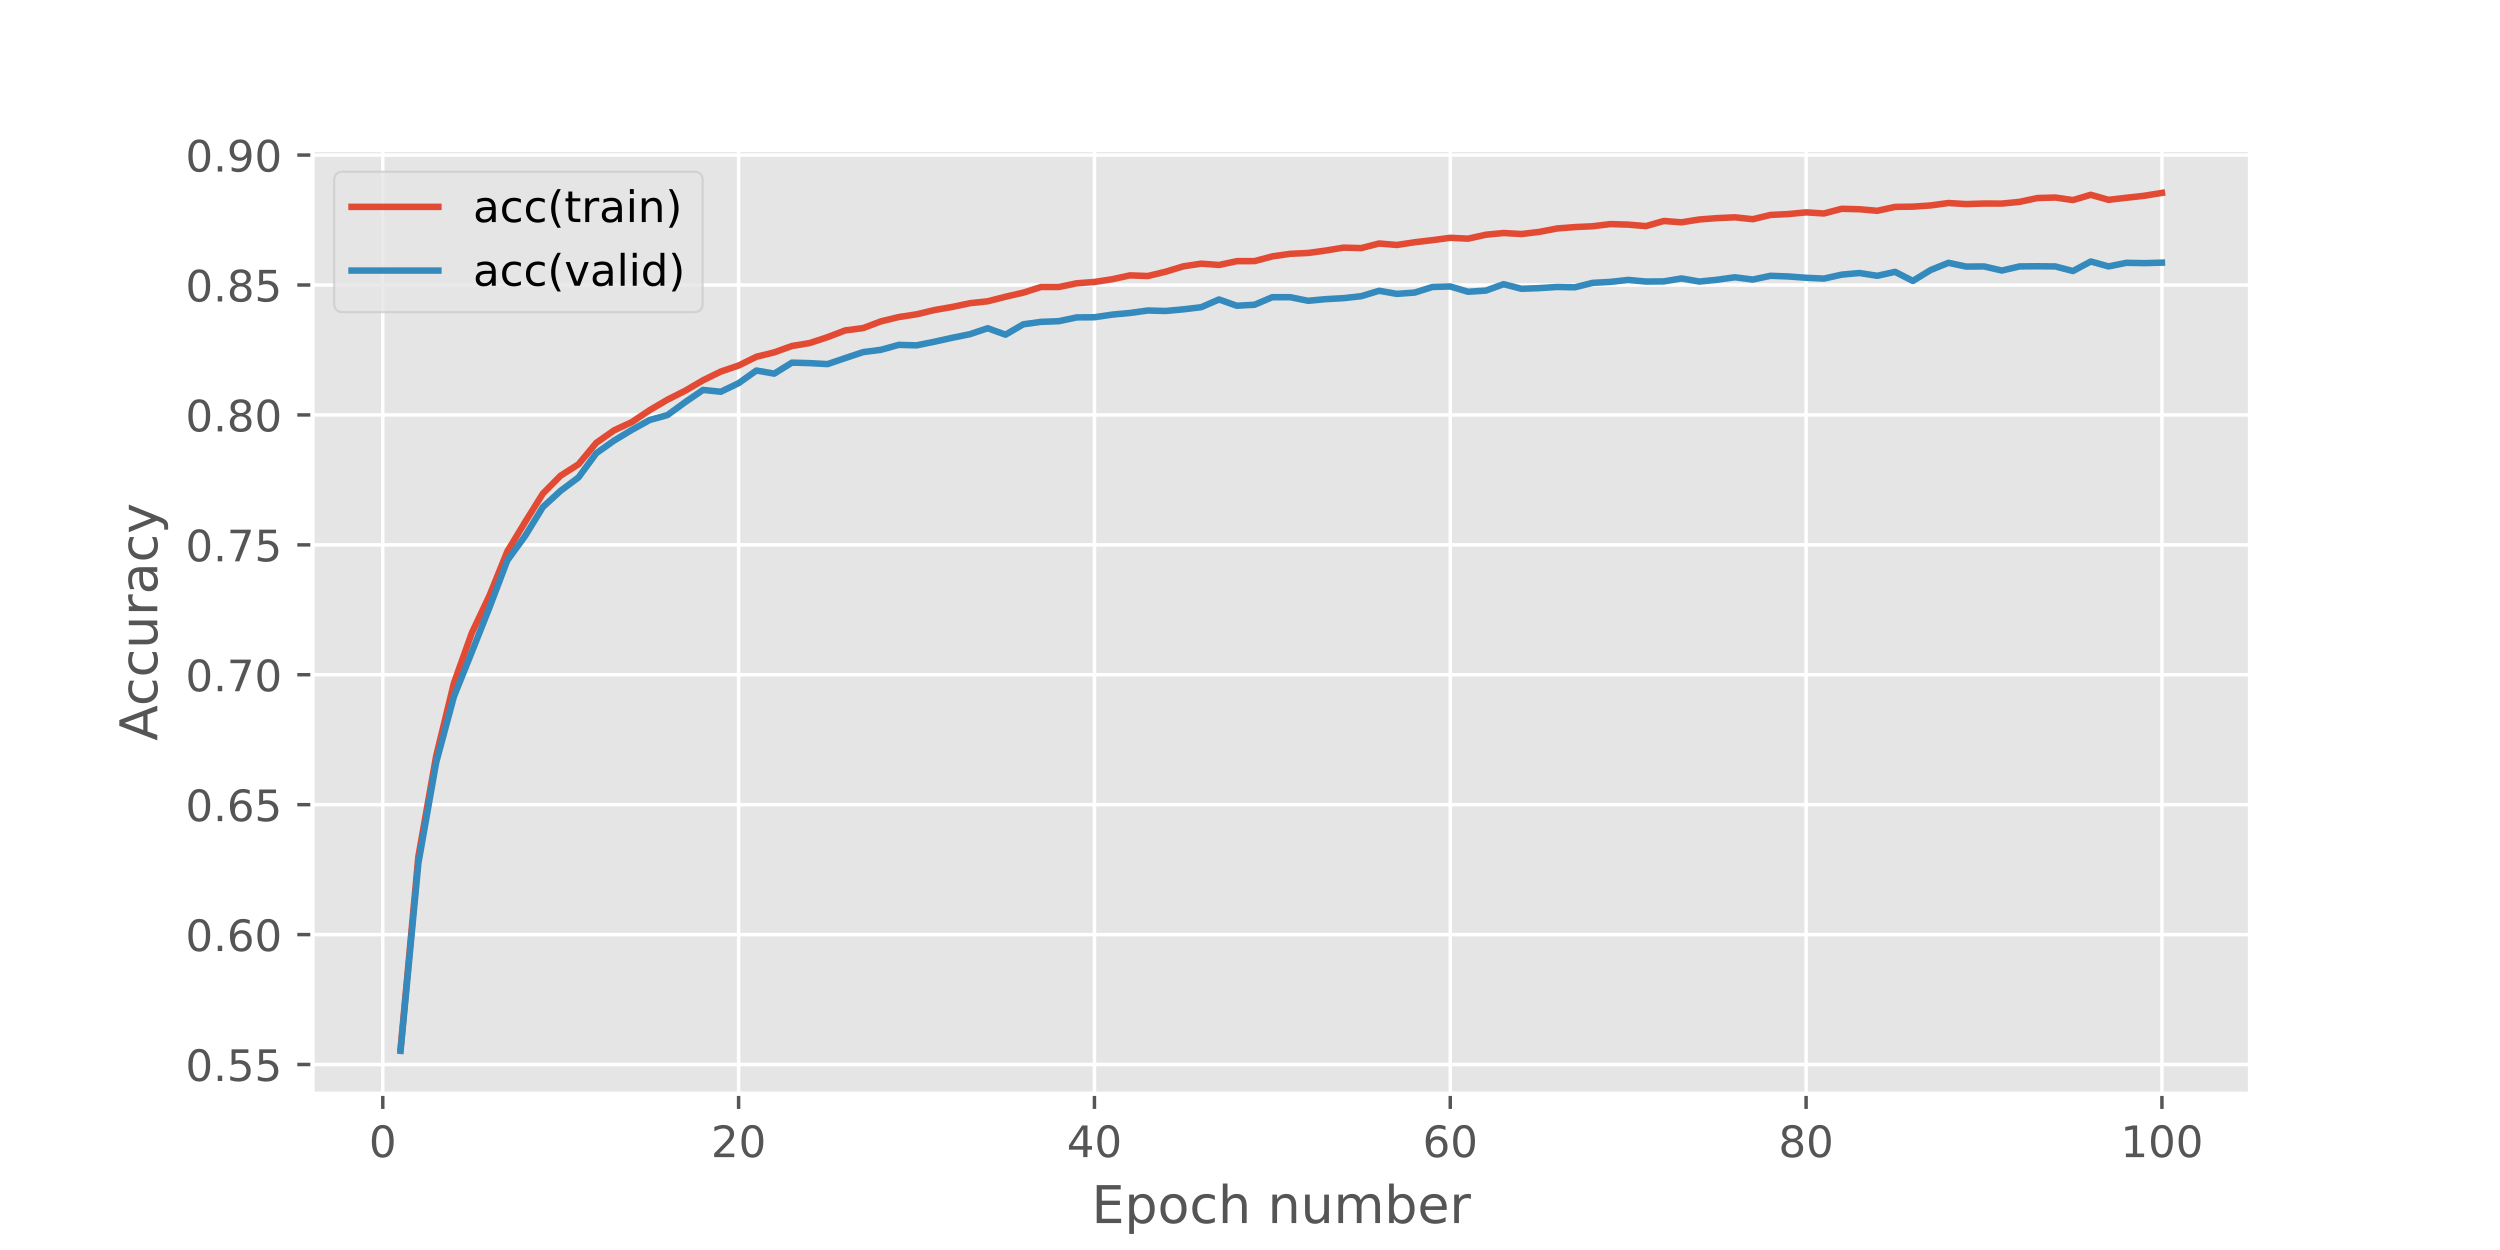
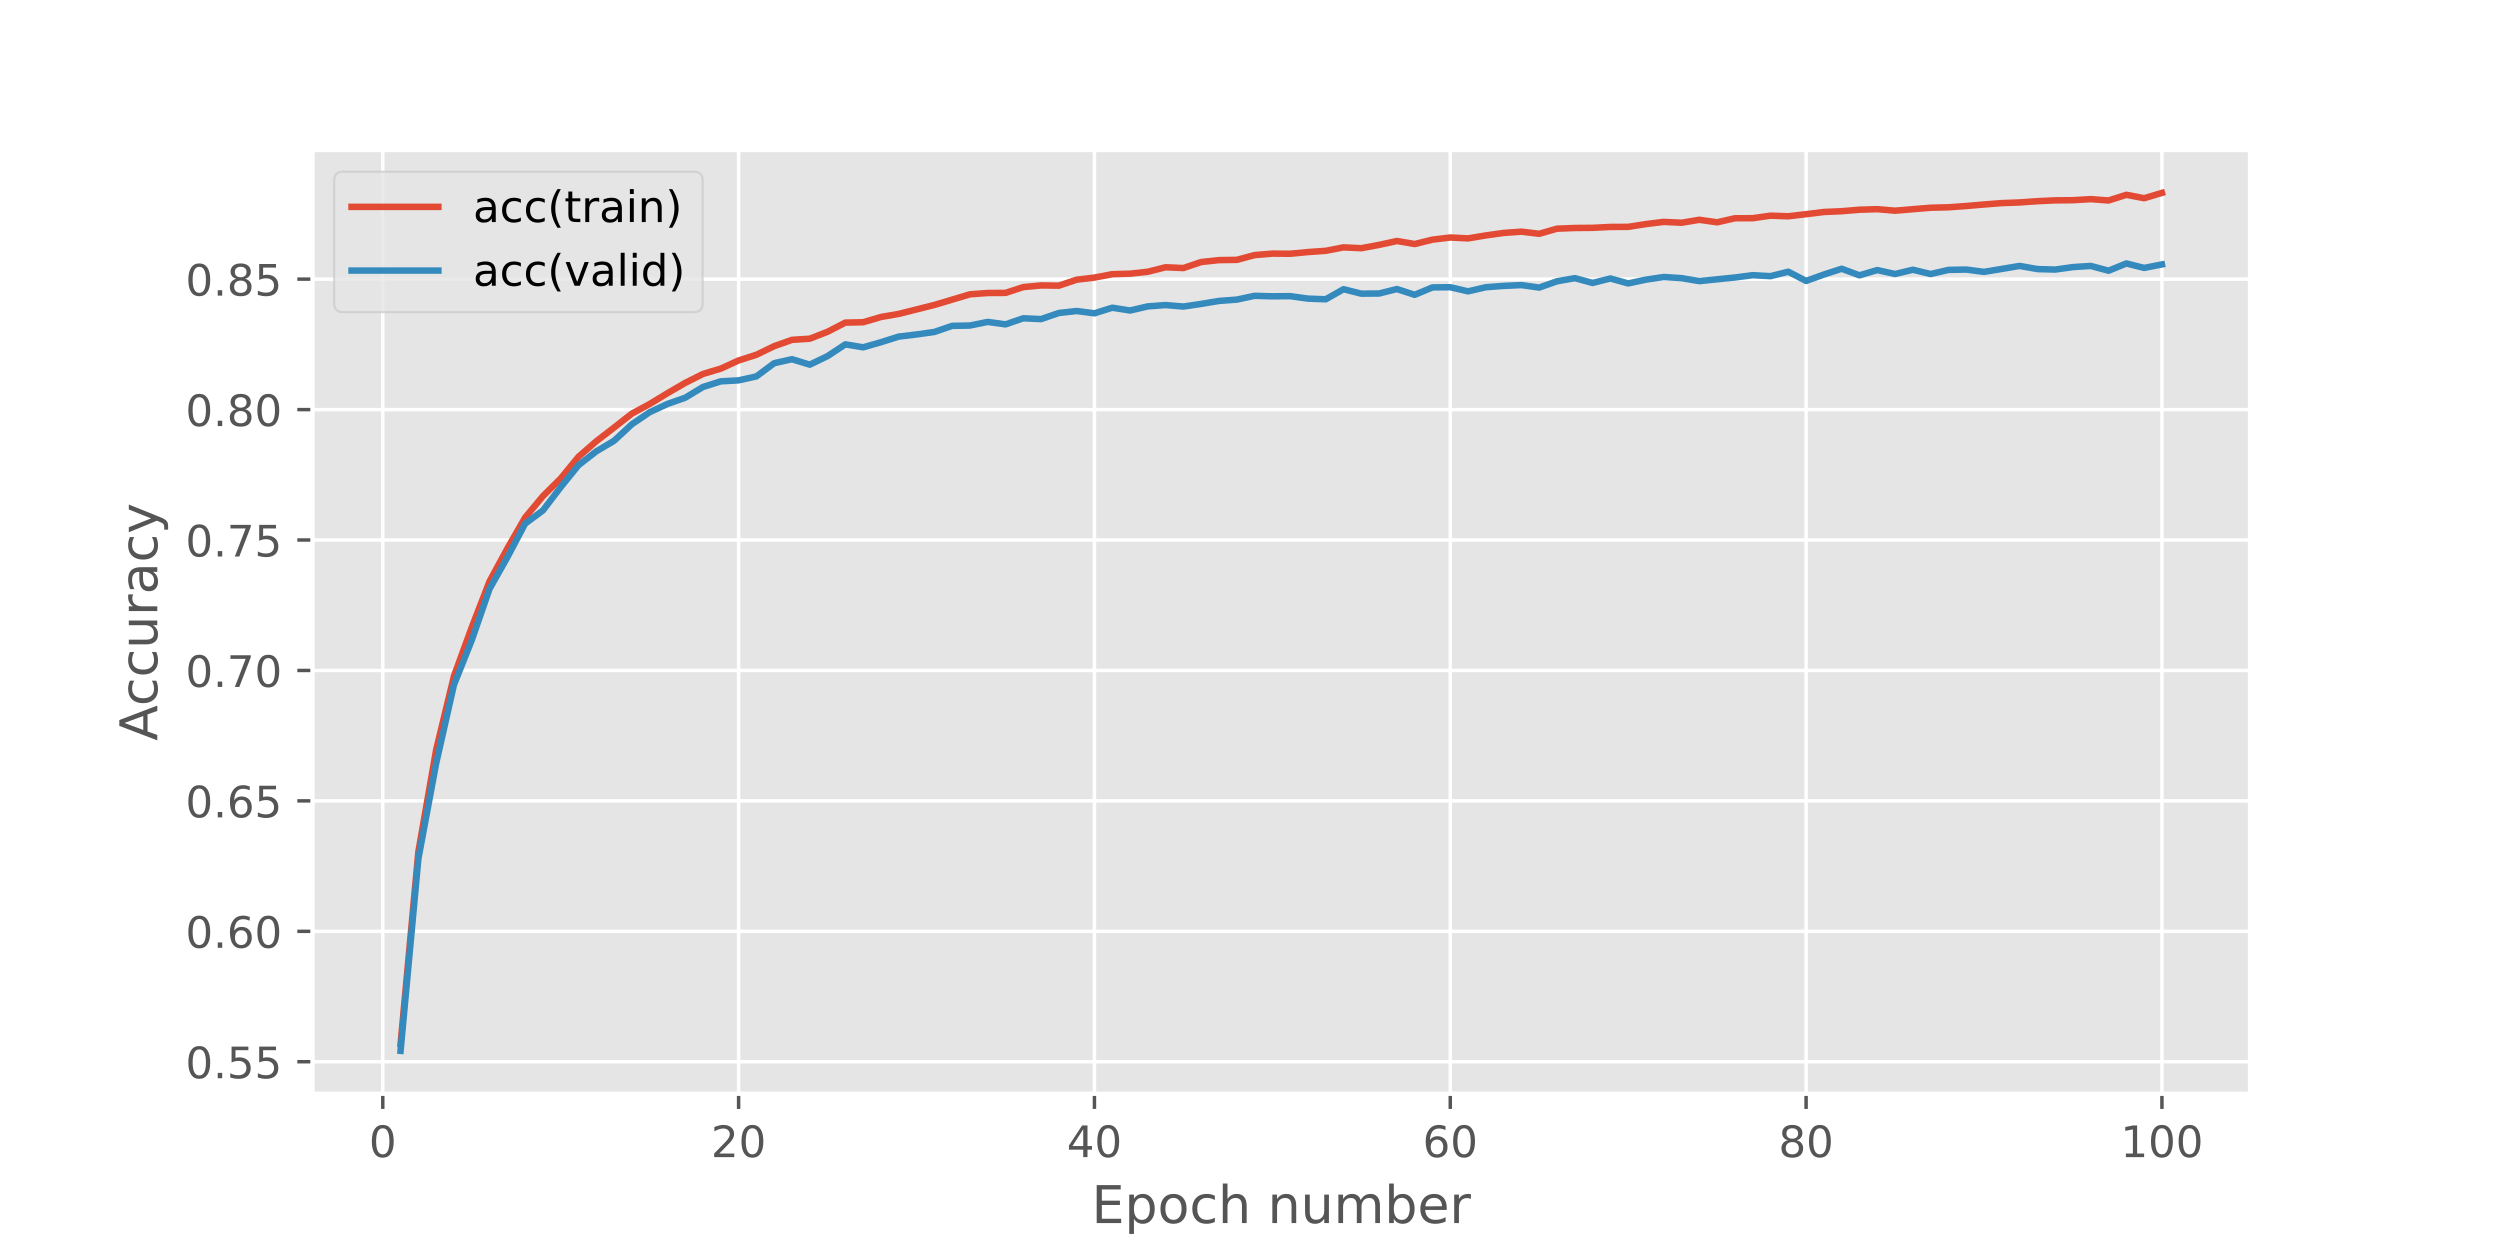
<svg xmlns="http://www.w3.org/2000/svg" xmlns:xlink="http://www.w3.org/1999/xlink" height="288pt" version="1.1" viewBox="0 0 576 288" width="576pt">
  <defs>
    <style type="text/css">*{stroke-linecap:butt;stroke-linejoin:round;}</style>
  </defs>
  <g id="figure_1">
    <g id="patch_1">
      <path d="M 0 288  L 576 288  L 576 0  L 0 0  z " style="fill:#ffffff;" />
    </g>
    <g id="axes_1">
      <g id="patch_2">
        <path d="M 72 252  L 518.4 252  L 518.4 34.56  L 72 34.56  z " style="fill:#e5e5e5;" />
      </g>
      <g id="matplotlib.axis_1">
        <g id="xtick_1">
          <g id="line2d_1">
-             <path clip-path="url(#p95de4fd3c6)" d="M 88.192 252  L 88.192 34.56  " style="fill:none;stroke:#ffffff;stroke-linecap:square;stroke-width:0.8;" />
+             <path clip-path="url(#pee02e3d6d0)" d="M 88.192 252  L 88.192 34.56  " style="fill:none;stroke:#ffffff;stroke-linecap:square;stroke-width:0.8;" />
          </g>
          <g id="line2d_2">
            <defs>
-               <path d="M 0 0  L 0 3.5  " id="m4abbd83032" style="stroke:#555555;stroke-width:0.8;" />
-             </defs>
-             <g>
-               <use style="fill:#555555;stroke:#555555;stroke-width:0.8;" x="88.192" xlink:href="#m4abbd83032" y="252" />
+               <path d="M 0 0  L 0 3.5  " id="ma2107f0968" style="stroke:#555555;stroke-width:0.8;" />
+             </defs>
+             <g>
+               <use style="fill:#555555;stroke:#555555;stroke-width:0.8;" x="88.192" xlink:href="#ma2107f0968" y="252" />
            </g>
          </g>
          <g id="text_1">
            <g style="fill:#555555;" transform="translate(85.01049 266.5984)scale(0.1 -0.1)">
              <defs>
                <path d="M 2034 4250  Q 1547 4250 1301 3770  Q 1056 3291 1056 2328  Q 1056 1369 1301 889  Q 1547 409 2034 409  Q 2525 409 2770 889  Q 3016 1369 3016 2328  Q 3016 3291 2770 3770  Q 2525 4250 2034 4250  z M 2034 4750  Q 2819 4750 3233 4129  Q 3647 3509 3647 2328  Q 3647 1150 3233 529  Q 2819 -91 2034 -91  Q 1250 -91 836 529  Q 422 1150 422 2328  Q 422 3509 836 4129  Q 1250 4750 2034 4750  z " id="DejaVuSans-30" transform="scale(0.015625)" />
              </defs>
              <use xlink:href="#DejaVuSans-30" />
            </g>
          </g>
        </g>
        <g id="xtick_2">
          <g id="line2d_3">
-             <path clip-path="url(#p95de4fd3c6)" d="M 170.175 252  L 170.175 34.56  " style="fill:none;stroke:#ffffff;stroke-linecap:square;stroke-width:0.8;" />
+             <path clip-path="url(#pee02e3d6d0)" d="M 170.175 252  L 170.175 34.56  " style="fill:none;stroke:#ffffff;stroke-linecap:square;stroke-width:0.8;" />
          </g>
          <g id="line2d_4">
            <g>
-               <use style="fill:#555555;stroke:#555555;stroke-width:0.8;" x="170.175" xlink:href="#m4abbd83032" y="252" />
+               <use style="fill:#555555;stroke:#555555;stroke-width:0.8;" x="170.175" xlink:href="#ma2107f0968" y="252" />
            </g>
          </g>
          <g id="text_2">
            <g style="fill:#555555;" transform="translate(163.8127 266.5984)scale(0.1 -0.1)">
              <defs>
                <path d="M 1228 531  L 3431 531  L 3431 0  L 469 0  L 469 531  Q 828 903 1448 1529  Q 2069 2156 2228 2338  Q 2531 2678 2651 2914  Q 2772 3150 2772 3378  Q 2772 3750 2511 3984  Q 2250 4219 1831 4219  Q 1534 4219 1204 4116  Q 875 4013 500 3803  L 500 4441  Q 881 4594 1212 4672  Q 1544 4750 1819 4750  Q 2544 4750 2975 4387  Q 3406 4025 3406 3419  Q 3406 3131 3298 2873  Q 3191 2616 2906 2266  Q 2828 2175 2409 1742  Q 1991 1309 1228 531  z " id="DejaVuSans-32" transform="scale(0.015625)" />
              </defs>
              <use xlink:href="#DejaVuSans-32" />
              <use x="63.623" xlink:href="#DejaVuSans-30" />
            </g>
          </g>
        </g>
        <g id="xtick_3">
          <g id="line2d_5">
-             <path clip-path="url(#p95de4fd3c6)" d="M 252.159 252  L 252.159 34.56  " style="fill:none;stroke:#ffffff;stroke-linecap:square;stroke-width:0.8;" />
+             <path clip-path="url(#pee02e3d6d0)" d="M 252.159 252  L 252.159 34.56  " style="fill:none;stroke:#ffffff;stroke-linecap:square;stroke-width:0.8;" />
          </g>
          <g id="line2d_6">
            <g>
-               <use style="fill:#555555;stroke:#555555;stroke-width:0.8;" x="252.159" xlink:href="#m4abbd83032" y="252" />
+               <use style="fill:#555555;stroke:#555555;stroke-width:0.8;" x="252.159" xlink:href="#ma2107f0968" y="252" />
            </g>
          </g>
          <g id="text_3">
            <g style="fill:#555555;" transform="translate(245.7962 266.5984)scale(0.1 -0.1)">
              <defs>
                <path d="M 2419 4116  L 825 1625  L 2419 1625  L 2419 4116  z M 2253 4666  L 3047 4666  L 3047 1625  L 3713 1625  L 3713 1100  L 3047 1100  L 3047 0  L 2419 0  L 2419 1100  L 313 1100  L 313 1709  L 2253 4666  z " id="DejaVuSans-34" transform="scale(0.015625)" />
              </defs>
              <use xlink:href="#DejaVuSans-34" />
              <use x="63.623" xlink:href="#DejaVuSans-30" />
            </g>
          </g>
        </g>
        <g id="xtick_4">
          <g id="line2d_7">
-             <path clip-path="url(#p95de4fd3c6)" d="M 334.142 252  L 334.142 34.56  " style="fill:none;stroke:#ffffff;stroke-linecap:square;stroke-width:0.8;" />
+             <path clip-path="url(#pee02e3d6d0)" d="M 334.142 252  L 334.142 34.56  " style="fill:none;stroke:#ffffff;stroke-linecap:square;stroke-width:0.8;" />
          </g>
          <g id="line2d_8">
            <g>
-               <use style="fill:#555555;stroke:#555555;stroke-width:0.8;" x="334.142" xlink:href="#m4abbd83032" y="252" />
+               <use style="fill:#555555;stroke:#555555;stroke-width:0.8;" x="334.142" xlink:href="#ma2107f0968" y="252" />
            </g>
          </g>
          <g id="text_4">
            <g style="fill:#555555;" transform="translate(327.7796 266.5984)scale(0.1 -0.1)">
              <defs>
                <path d="M 2113 2584  Q 1688 2584 1439 2293  Q 1191 2003 1191 1497  Q 1191 994 1439 701  Q 1688 409 2113 409  Q 2538 409 2786 701  Q 3034 994 3034 1497  Q 3034 2003 2786 2293  Q 2538 2584 2113 2584  z M 3366 4563  L 3366 3988  Q 3128 4100 2886 4159  Q 2644 4219 2406 4219  Q 1781 4219 1451 3797  Q 1122 3375 1075 2522  Q 1259 2794 1537 2939  Q 1816 3084 2150 3084  Q 2853 3084 3261 2657  Q 3669 2231 3669 1497  Q 3669 778 3244 343  Q 2819 -91 2113 -91  Q 1303 -91 875 529  Q 447 1150 447 2328  Q 447 3434 972 4092  Q 1497 4750 2381 4750  Q 2619 4750 2861 4703  Q 3103 4656 3366 4563  z " id="DejaVuSans-36" transform="scale(0.015625)" />
              </defs>
              <use xlink:href="#DejaVuSans-36" />
              <use x="63.623" xlink:href="#DejaVuSans-30" />
            </g>
          </g>
        </g>
        <g id="xtick_5">
          <g id="line2d_9">
-             <path clip-path="url(#p95de4fd3c6)" d="M 416.126 252  L 416.126 34.56  " style="fill:none;stroke:#ffffff;stroke-linecap:square;stroke-width:0.8;" />
+             <path clip-path="url(#pee02e3d6d0)" d="M 416.126 252  L 416.126 34.56  " style="fill:none;stroke:#ffffff;stroke-linecap:square;stroke-width:0.8;" />
          </g>
          <g id="line2d_10">
            <g>
-               <use style="fill:#555555;stroke:#555555;stroke-width:0.8;" x="416.126" xlink:href="#m4abbd83032" y="252" />
+               <use style="fill:#555555;stroke:#555555;stroke-width:0.8;" x="416.126" xlink:href="#ma2107f0968" y="252" />
            </g>
          </g>
          <g id="text_5">
            <g style="fill:#555555;" transform="translate(409.7631 266.5984)scale(0.1 -0.1)">
              <defs>
                <path d="M 2034 2216  Q 1584 2216 1326 1975  Q 1069 1734 1069 1313  Q 1069 891 1326 650  Q 1584 409 2034 409  Q 2484 409 2743 651  Q 3003 894 3003 1313  Q 3003 1734 2745 1975  Q 2488 2216 2034 2216  z M 1403 2484  Q 997 2584 770 2862  Q 544 3141 544 3541  Q 544 4100 942 4425  Q 1341 4750 2034 4750  Q 2731 4750 3128 4425  Q 3525 4100 3525 3541  Q 3525 3141 3298 2862  Q 3072 2584 2669 2484  Q 3125 2378 3379 2068  Q 3634 1759 3634 1313  Q 3634 634 3220 271  Q 2806 -91 2034 -91  Q 1263 -91 848 271  Q 434 634 434 1313  Q 434 1759 690 2068  Q 947 2378 1403 2484  z M 1172 3481  Q 1172 3119 1398 2916  Q 1625 2713 2034 2713  Q 2441 2713 2670 2916  Q 2900 3119 2900 3481  Q 2900 3844 2670 4047  Q 2441 4250 2034 4250  Q 1625 4250 1398 4047  Q 1172 3844 1172 3481  z " id="DejaVuSans-38" transform="scale(0.015625)" />
              </defs>
              <use xlink:href="#DejaVuSans-38" />
              <use x="63.623" xlink:href="#DejaVuSans-30" />
            </g>
          </g>
        </g>
        <g id="xtick_6">
          <g id="line2d_11">
-             <path clip-path="url(#p95de4fd3c6)" d="M 498.109 252  L 498.109 34.56  " style="fill:none;stroke:#ffffff;stroke-linecap:square;stroke-width:0.8;" />
+             <path clip-path="url(#pee02e3d6d0)" d="M 498.109 252  L 498.109 34.56  " style="fill:none;stroke:#ffffff;stroke-linecap:square;stroke-width:0.8;" />
          </g>
          <g id="line2d_12">
            <g>
-               <use style="fill:#555555;stroke:#555555;stroke-width:0.8;" x="498.109" xlink:href="#m4abbd83032" y="252" />
+               <use style="fill:#555555;stroke:#555555;stroke-width:0.8;" x="498.109" xlink:href="#ma2107f0968" y="252" />
            </g>
          </g>
          <g id="text_6">
            <g style="fill:#555555;" transform="translate(488.5653 266.5984)scale(0.1 -0.1)">
              <defs>
                <path d="M 794 531  L 1825 531  L 1825 4091  L 703 3866  L 703 4441  L 1819 4666  L 2450 4666  L 2450 531  L 3481 531  L 3481 0  L 794 0  L 794 531  z " id="DejaVuSans-31" transform="scale(0.015625)" />
              </defs>
              <use xlink:href="#DejaVuSans-31" />
              <use x="63.623" xlink:href="#DejaVuSans-30" />
              <use x="127.246" xlink:href="#DejaVuSans-30" />
            </g>
          </g>
        </g>
        <g id="text_7">
          <g style="fill:#555555;" transform="translate(251.5031 281.7962)scale(0.12 -0.12)">
            <defs>
              <path d="M 628 4666  L 3578 4666  L 3578 4134  L 1259 4134  L 1259 2753  L 3481 2753  L 3481 2222  L 1259 2222  L 1259 531  L 3634 531  L 3634 0  L 628 0  L 628 4666  z " id="DejaVuSans-45" transform="scale(0.015625)" />
              <path d="M 1159 525  L 1159 -1331  L 581 -1331  L 581 3500  L 1159 3500  L 1159 2969  Q 1341 3281 1617 3432  Q 1894 3584 2278 3584  Q 2916 3584 3314 3078  Q 3713 2572 3713 1747  Q 3713 922 3314 415  Q 2916 -91 2278 -91  Q 1894 -91 1617 61  Q 1341 213 1159 525  z M 3116 1747  Q 3116 2381 2855 2742  Q 2594 3103 2138 3103  Q 1681 3103 1420 2742  Q 1159 2381 1159 1747  Q 1159 1113 1420 752  Q 1681 391 2138 391  Q 2594 391 2855 752  Q 3116 1113 3116 1747  z " id="DejaVuSans-70" transform="scale(0.015625)" />
              <path d="M 1959 3097  Q 1497 3097 1228 2736  Q 959 2375 959 1747  Q 959 1119 1226 758  Q 1494 397 1959 397  Q 2419 397 2687 759  Q 2956 1122 2956 1747  Q 2956 2369 2687 2733  Q 2419 3097 1959 3097  z M 1959 3584  Q 2709 3584 3137 3096  Q 3566 2609 3566 1747  Q 3566 888 3137 398  Q 2709 -91 1959 -91  Q 1206 -91 779 398  Q 353 888 353 1747  Q 353 2609 779 3096  Q 1206 3584 1959 3584  z " id="DejaVuSans-6f" transform="scale(0.015625)" />
              <path d="M 3122 3366  L 3122 2828  Q 2878 2963 2633 3030  Q 2388 3097 2138 3097  Q 1578 3097 1268 2742  Q 959 2388 959 1747  Q 959 1106 1268 751  Q 1578 397 2138 397  Q 2388 397 2633 464  Q 2878 531 3122 666  L 3122 134  Q 2881 22 2623 -34  Q 2366 -91 2075 -91  Q 1284 -91 818 406  Q 353 903 353 1747  Q 353 2603 823 3093  Q 1294 3584 2113 3584  Q 2378 3584 2631 3529  Q 2884 3475 3122 3366  z " id="DejaVuSans-63" transform="scale(0.015625)" />
              <path d="M 3513 2113  L 3513 0  L 2938 0  L 2938 2094  Q 2938 2591 2744 2837  Q 2550 3084 2163 3084  Q 1697 3084 1428 2787  Q 1159 2491 1159 1978  L 1159 0  L 581 0  L 581 4863  L 1159 4863  L 1159 2956  Q 1366 3272 1645 3428  Q 1925 3584 2291 3584  Q 2894 3584 3203 3211  Q 3513 2838 3513 2113  z " id="DejaVuSans-68" transform="scale(0.015625)" />
              <path id="DejaVuSans-20" transform="scale(0.015625)" />
              <path d="M 3513 2113  L 3513 0  L 2938 0  L 2938 2094  Q 2938 2591 2744 2837  Q 2550 3084 2163 3084  Q 1697 3084 1428 2787  Q 1159 2491 1159 1978  L 1159 0  L 581 0  L 581 3500  L 1159 3500  L 1159 2956  Q 1366 3272 1645 3428  Q 1925 3584 2291 3584  Q 2894 3584 3203 3211  Q 3513 2838 3513 2113  z " id="DejaVuSans-6e" transform="scale(0.015625)" />
              <path d="M 544 1381  L 544 3500  L 1119 3500  L 1119 1403  Q 1119 906 1312 657  Q 1506 409 1894 409  Q 2359 409 2629 706  Q 2900 1003 2900 1516  L 2900 3500  L 3475 3500  L 3475 0  L 2900 0  L 2900 538  Q 2691 219 2414 64  Q 2138 -91 1772 -91  Q 1169 -91 856 284  Q 544 659 544 1381  z M 1991 3584  L 1991 3584  z " id="DejaVuSans-75" transform="scale(0.015625)" />
              <path d="M 3328 2828  Q 3544 3216 3844 3400  Q 4144 3584 4550 3584  Q 5097 3584 5394 3201  Q 5691 2819 5691 2113  L 5691 0  L 5113 0  L 5113 2094  Q 5113 2597 4934 2840  Q 4756 3084 4391 3084  Q 3944 3084 3684 2787  Q 3425 2491 3425 1978  L 3425 0  L 2847 0  L 2847 2094  Q 2847 2600 2669 2842  Q 2491 3084 2119 3084  Q 1678 3084 1418 2786  Q 1159 2488 1159 1978  L 1159 0  L 581 0  L 581 3500  L 1159 3500  L 1159 2956  Q 1356 3278 1631 3431  Q 1906 3584 2284 3584  Q 2666 3584 2933 3390  Q 3200 3197 3328 2828  z " id="DejaVuSans-6d" transform="scale(0.015625)" />
              <path d="M 3116 1747  Q 3116 2381 2855 2742  Q 2594 3103 2138 3103  Q 1681 3103 1420 2742  Q 1159 2381 1159 1747  Q 1159 1113 1420 752  Q 1681 391 2138 391  Q 2594 391 2855 752  Q 3116 1113 3116 1747  z M 1159 2969  Q 1341 3281 1617 3432  Q 1894 3584 2278 3584  Q 2916 3584 3314 3078  Q 3713 2572 3713 1747  Q 3713 922 3314 415  Q 2916 -91 2278 -91  Q 1894 -91 1617 61  Q 1341 213 1159 525  L 1159 0  L 581 0  L 581 4863  L 1159 4863  L 1159 2969  z " id="DejaVuSans-62" transform="scale(0.015625)" />
              <path d="M 3597 1894  L 3597 1613  L 953 1613  Q 991 1019 1311 708  Q 1631 397 2203 397  Q 2534 397 2845 478  Q 3156 559 3463 722  L 3463 178  Q 3153 47 2828 -22  Q 2503 -91 2169 -91  Q 1331 -91 842 396  Q 353 884 353 1716  Q 353 2575 817 3079  Q 1281 3584 2069 3584  Q 2775 3584 3186 3129  Q 3597 2675 3597 1894  z M 3022 2063  Q 3016 2534 2758 2815  Q 2500 3097 2075 3097  Q 1594 3097 1305 2825  Q 1016 2553 972 2059  L 3022 2063  z " id="DejaVuSans-65" transform="scale(0.015625)" />
              <path d="M 2631 2963  Q 2534 3019 2420 3045  Q 2306 3072 2169 3072  Q 1681 3072 1420 2755  Q 1159 2438 1159 1844  L 1159 0  L 581 0  L 581 3500  L 1159 3500  L 1159 2956  Q 1341 3275 1631 3429  Q 1922 3584 2338 3584  Q 2397 3584 2469 3576  Q 2541 3569 2628 3553  L 2631 2963  z " id="DejaVuSans-72" transform="scale(0.015625)" />
            </defs>
            <use xlink:href="#DejaVuSans-45" />
            <use x="63.184" xlink:href="#DejaVuSans-70" />
            <use x="126.66" xlink:href="#DejaVuSans-6f" />
            <use x="187.842" xlink:href="#DejaVuSans-63" />
            <use x="242.822" xlink:href="#DejaVuSans-68" />
            <use x="306.201" xlink:href="#DejaVuSans-20" />
            <use x="337.988" xlink:href="#DejaVuSans-6e" />
            <use x="401.367" xlink:href="#DejaVuSans-75" />
            <use x="464.746" xlink:href="#DejaVuSans-6d" />
            <use x="562.158" xlink:href="#DejaVuSans-62" />
            <use x="625.635" xlink:href="#DejaVuSans-65" />
            <use x="687.158" xlink:href="#DejaVuSans-72" />
          </g>
        </g>
      </g>
      <g id="matplotlib.axis_2">
        <g id="ytick_1">
          <g id="line2d_13">
-             <path clip-path="url(#p95de4fd3c6)" d="M 72 245.261  L 518.4 245.261  " style="fill:none;stroke:#ffffff;stroke-linecap:square;stroke-width:0.8;" />
+             <path clip-path="url(#pee02e3d6d0)" d="M 72 244.627  L 518.4 244.627  " style="fill:none;stroke:#ffffff;stroke-linecap:square;stroke-width:0.8;" />
          </g>
          <g id="line2d_14">
            <defs>
-               <path d="M 0 0  L -3.5 0  " id="m42c06d304f" style="stroke:#555555;stroke-width:0.8;" />
-             </defs>
-             <g>
-               <use style="fill:#555555;stroke:#555555;stroke-width:0.8;" x="72" xlink:href="#m42c06d304f" y="245.261" />
+               <path d="M 0 0  L -3.5 0  " id="m31047e3c15" style="stroke:#555555;stroke-width:0.8;" />
+             </defs>
+             <g>
+               <use style="fill:#555555;stroke:#555555;stroke-width:0.8;" x="72" xlink:href="#m31047e3c15" y="244.627" />
            </g>
          </g>
          <g id="text_8">
-             <g style="fill:#555555;" transform="translate(42.73438 249.0604)scale(0.1 -0.1)">
+             <g style="fill:#555555;" transform="translate(42.73438 248.4263)scale(0.1 -0.1)">
              <defs>
                <path d="M 684 794  L 1344 794  L 1344 0  L 684 0  L 684 794  z " id="DejaVuSans-2e" transform="scale(0.015625)" />
                <path d="M 691 4666  L 3169 4666  L 3169 4134  L 1269 4134  L 1269 2991  Q 1406 3038 1543 3061  Q 1681 3084 1819 3084  Q 2600 3084 3056 2656  Q 3513 2228 3513 1497  Q 3513 744 3044 326  Q 2575 -91 1722 -91  Q 1428 -91 1123 -41  Q 819 9 494 109  L 494 744  Q 775 591 1075 516  Q 1375 441 1709 441  Q 2250 441 2565 725  Q 2881 1009 2881 1497  Q 2881 1984 2565 2268  Q 2250 2553 1709 2553  Q 1456 2553 1204 2497  Q 953 2441 691 2322  L 691 4666  z " id="DejaVuSans-35" transform="scale(0.015625)" />
              </defs>
              <use xlink:href="#DejaVuSans-30" />
              <use x="63.623" xlink:href="#DejaVuSans-2e" />
              <use x="95.41" xlink:href="#DejaVuSans-35" />
              <use x="159.033" xlink:href="#DejaVuSans-35" />
            </g>
          </g>
        </g>
        <g id="ytick_2">
          <g id="line2d_15">
-             <path clip-path="url(#p95de4fd3c6)" d="M 72 215.329  L 518.4 215.329  " style="fill:none;stroke:#ffffff;stroke-linecap:square;stroke-width:0.8;" />
+             <path clip-path="url(#pee02e3d6d0)" d="M 72 214.575  L 518.4 214.575  " style="fill:none;stroke:#ffffff;stroke-linecap:square;stroke-width:0.8;" />
          </g>
          <g id="line2d_16">
            <g>
-               <use style="fill:#555555;stroke:#555555;stroke-width:0.8;" x="72" xlink:href="#m42c06d304f" y="215.329" />
+               <use style="fill:#555555;stroke:#555555;stroke-width:0.8;" x="72" xlink:href="#m31047e3c15" y="214.575" />
            </g>
          </g>
          <g id="text_9">
-             <g style="fill:#555555;" transform="translate(42.73438 219.1278)scale(0.1 -0.1)">
+             <g style="fill:#555555;" transform="translate(42.73438 218.3741)scale(0.1 -0.1)">
              <use xlink:href="#DejaVuSans-30" />
              <use x="63.623" xlink:href="#DejaVuSans-2e" />
              <use x="95.41" xlink:href="#DejaVuSans-36" />
              <use x="159.033" xlink:href="#DejaVuSans-30" />
            </g>
          </g>
        </g>
        <g id="ytick_3">
          <g id="line2d_17">
-             <path clip-path="url(#p95de4fd3c6)" d="M 72 185.396  L 518.4 185.396  " style="fill:none;stroke:#ffffff;stroke-linecap:square;stroke-width:0.8;" />
+             <path clip-path="url(#pee02e3d6d0)" d="M 72 184.523  L 518.4 184.523  " style="fill:none;stroke:#ffffff;stroke-linecap:square;stroke-width:0.8;" />
          </g>
          <g id="line2d_18">
            <g>
-               <use style="fill:#555555;stroke:#555555;stroke-width:0.8;" x="72" xlink:href="#m42c06d304f" y="185.396" />
+               <use style="fill:#555555;stroke:#555555;stroke-width:0.8;" x="72" xlink:href="#m31047e3c15" y="184.523" />
            </g>
          </g>
          <g id="text_10">
-             <g style="fill:#555555;" transform="translate(42.73438 189.1953)scale(0.1 -0.1)">
+             <g style="fill:#555555;" transform="translate(42.73438 188.322)scale(0.1 -0.1)">
              <use xlink:href="#DejaVuSans-30" />
              <use x="63.623" xlink:href="#DejaVuSans-2e" />
              <use x="95.41" xlink:href="#DejaVuSans-36" />
              <use x="159.033" xlink:href="#DejaVuSans-35" />
            </g>
          </g>
        </g>
        <g id="ytick_4">
          <g id="line2d_19">
-             <path clip-path="url(#p95de4fd3c6)" d="M 72 155.463  L 518.4 155.463  " style="fill:none;stroke:#ffffff;stroke-linecap:square;stroke-width:0.8;" />
+             <path clip-path="url(#pee02e3d6d0)" d="M 72 154.471  L 518.4 154.471  " style="fill:none;stroke:#ffffff;stroke-linecap:square;stroke-width:0.8;" />
          </g>
          <g id="line2d_20">
            <g>
-               <use style="fill:#555555;stroke:#555555;stroke-width:0.8;" x="72" xlink:href="#m42c06d304f" y="155.463" />
+               <use style="fill:#555555;stroke:#555555;stroke-width:0.8;" x="72" xlink:href="#m31047e3c15" y="154.471" />
            </g>
          </g>
          <g id="text_11">
-             <g style="fill:#555555;" transform="translate(42.73438 159.2627)scale(0.1 -0.1)">
+             <g style="fill:#555555;" transform="translate(42.73438 158.2698)scale(0.1 -0.1)">
              <defs>
                <path d="M 525 4666  L 3525 4666  L 3525 4397  L 1831 0  L 1172 0  L 2766 4134  L 525 4134  L 525 4666  z " id="DejaVuSans-37" transform="scale(0.015625)" />
              </defs>
              <use xlink:href="#DejaVuSans-30" />
              <use x="63.623" xlink:href="#DejaVuSans-2e" />
              <use x="95.41" xlink:href="#DejaVuSans-37" />
              <use x="159.033" xlink:href="#DejaVuSans-30" />
            </g>
          </g>
        </g>
        <g id="ytick_5">
          <g id="line2d_21">
-             <path clip-path="url(#p95de4fd3c6)" d="M 72 125.531  L 518.4 125.531  " style="fill:none;stroke:#ffffff;stroke-linecap:square;stroke-width:0.8;" />
+             <path clip-path="url(#pee02e3d6d0)" d="M 72 124.418  L 518.4 124.418  " style="fill:none;stroke:#ffffff;stroke-linecap:square;stroke-width:0.8;" />
          </g>
          <g id="line2d_22">
            <g>
-               <use style="fill:#555555;stroke:#555555;stroke-width:0.8;" x="72" xlink:href="#m42c06d304f" y="125.531" />
+               <use style="fill:#555555;stroke:#555555;stroke-width:0.8;" x="72" xlink:href="#m31047e3c15" y="124.418" />
            </g>
          </g>
          <g id="text_12">
-             <g style="fill:#555555;" transform="translate(42.73438 129.3302)scale(0.1 -0.1)">
+             <g style="fill:#555555;" transform="translate(42.73438 128.2176)scale(0.1 -0.1)">
              <use xlink:href="#DejaVuSans-30" />
              <use x="63.623" xlink:href="#DejaVuSans-2e" />
              <use x="95.41" xlink:href="#DejaVuSans-37" />
              <use x="159.033" xlink:href="#DejaVuSans-35" />
            </g>
          </g>
        </g>
        <g id="ytick_6">
          <g id="line2d_23">
-             <path clip-path="url(#p95de4fd3c6)" d="M 72 95.598  L 518.4 95.598  " style="fill:none;stroke:#ffffff;stroke-linecap:square;stroke-width:0.8;" />
+             <path clip-path="url(#pee02e3d6d0)" d="M 72 94.366  L 518.4 94.366  " style="fill:none;stroke:#ffffff;stroke-linecap:square;stroke-width:0.8;" />
          </g>
          <g id="line2d_24">
            <g>
-               <use style="fill:#555555;stroke:#555555;stroke-width:0.8;" x="72" xlink:href="#m42c06d304f" y="95.598" />
+               <use style="fill:#555555;stroke:#555555;stroke-width:0.8;" x="72" xlink:href="#m31047e3c15" y="94.366" />
            </g>
          </g>
          <g id="text_13">
-             <g style="fill:#555555;" transform="translate(42.73438 99.3976)scale(0.1 -0.1)">
+             <g style="fill:#555555;" transform="translate(42.73438 98.1655)scale(0.1 -0.1)">
              <use xlink:href="#DejaVuSans-30" />
              <use x="63.623" xlink:href="#DejaVuSans-2e" />
              <use x="95.41" xlink:href="#DejaVuSans-38" />
              <use x="159.033" xlink:href="#DejaVuSans-30" />
            </g>
          </g>
        </g>
        <g id="ytick_7">
          <g id="line2d_25">
-             <path clip-path="url(#p95de4fd3c6)" d="M 72 65.666  L 518.4 65.666  " style="fill:none;stroke:#ffffff;stroke-linecap:square;stroke-width:0.8;" />
+             <path clip-path="url(#pee02e3d6d0)" d="M 72 64.314  L 518.4 64.314  " style="fill:none;stroke:#ffffff;stroke-linecap:square;stroke-width:0.8;" />
          </g>
          <g id="line2d_26">
            <g>
-               <use style="fill:#555555;stroke:#555555;stroke-width:0.8;" x="72" xlink:href="#m42c06d304f" y="65.666" />
+               <use style="fill:#555555;stroke:#555555;stroke-width:0.8;" x="72" xlink:href="#m31047e3c15" y="64.314" />
            </g>
          </g>
          <g id="text_14">
-             <g style="fill:#555555;" transform="translate(42.73438 69.46504)scale(0.1 -0.1)">
+             <g style="fill:#555555;" transform="translate(42.73438 68.11334)scale(0.1 -0.1)">
              <use xlink:href="#DejaVuSans-30" />
              <use x="63.623" xlink:href="#DejaVuSans-2e" />
              <use x="95.41" xlink:href="#DejaVuSans-38" />
              <use x="159.033" xlink:href="#DejaVuSans-35" />
            </g>
          </g>
        </g>
-         <g id="ytick_8">
-           <g id="line2d_27">
-             <path clip-path="url(#p95de4fd3c6)" d="M 72 35.733  L 518.4 35.733  " style="fill:none;stroke:#ffffff;stroke-linecap:square;stroke-width:0.8;" />
-           </g>
-           <g id="line2d_28">
-             <g>
-               <use style="fill:#555555;stroke:#555555;stroke-width:0.8;" x="72" xlink:href="#m42c06d304f" y="35.733" />
-             </g>
-           </g>
-           <g id="text_15">
-             <g style="fill:#555555;" transform="translate(42.73438 39.53248)scale(0.1 -0.1)">
-               <defs>
-                 <path d="M 703 97  L 703 672  Q 941 559 1184 500  Q 1428 441 1663 441  Q 2288 441 2617 861  Q 2947 1281 2994 2138  Q 2813 1869 2534 1725  Q 2256 1581 1919 1581  Q 1219 1581 811 2004  Q 403 2428 403 3163  Q 403 3881 828 4315  Q 1253 4750 1959 4750  Q 2769 4750 3195 4129  Q 3622 3509 3622 2328  Q 3622 1225 3098 567  Q 2575 -91 1691 -91  Q 1453 -91 1209 -44  Q 966 3 703 97  z M 1959 2075  Q 2384 2075 2632 2365  Q 2881 2656 2881 3163  Q 2881 3666 2632 3958  Q 2384 4250 1959 4250  Q 1534 4250 1286 3958  Q 1038 3666 1038 3163  Q 1038 2656 1286 2365  Q 1534 2075 1959 2075  z " id="DejaVuSans-39" transform="scale(0.015625)" />
-               </defs>
-               <use xlink:href="#DejaVuSans-30" />
-               <use x="63.623" xlink:href="#DejaVuSans-2e" />
-               <use x="95.41" xlink:href="#DejaVuSans-39" />
-               <use x="159.033" xlink:href="#DejaVuSans-30" />
-             </g>
-           </g>
-         </g>
-         <g id="text_16">
+         <g id="text_15">
          <g style="fill:#555555;" transform="translate(36.23875 170.6738)rotate(-90)scale(0.12 -0.12)">
            <defs>
              <path d="M 2188 4044  L 1331 1722  L 3047 1722  L 2188 4044  z M 1831 4666  L 2547 4666  L 4325 0  L 3669 0  L 3244 1197  L 1141 1197  L 716 0  L 50 0  L 1831 4666  z " id="DejaVuSans-41" transform="scale(0.015625)" />
              <path d="M 2194 1759  Q 1497 1759 1228 1600  Q 959 1441 959 1056  Q 959 750 1161 570  Q 1363 391 1709 391  Q 2188 391 2477 730  Q 2766 1069 2766 1631  L 2766 1759  L 2194 1759  z M 3341 1997  L 3341 0  L 2766 0  L 2766 531  Q 2569 213 2275 61  Q 1981 -91 1556 -91  Q 1019 -91 701 211  Q 384 513 384 1019  Q 384 1609 779 1909  Q 1175 2209 1959 2209  L 2766 2209  L 2766 2266  Q 2766 2663 2505 2880  Q 2244 3097 1772 3097  Q 1472 3097 1187 3025  Q 903 2953 641 2809  L 641 3341  Q 956 3463 1253 3523  Q 1550 3584 1831 3584  Q 2591 3584 2966 3190  Q 3341 2797 3341 1997  z " id="DejaVuSans-61" transform="scale(0.015625)" />
              <path d="M 2059 -325  Q 1816 -950 1584 -1140  Q 1353 -1331 966 -1331  L 506 -1331  L 506 -850  L 844 -850  Q 1081 -850 1212 -737  Q 1344 -625 1503 -206  L 1606 56  L 191 3500  L 800 3500  L 1894 763  L 2988 3500  L 3597 3500  L 2059 -325  z " id="DejaVuSans-79" transform="scale(0.015625)" />
            </defs>
            <use xlink:href="#DejaVuSans-41" />
            <use x="66.658" xlink:href="#DejaVuSans-63" />
            <use x="121.639" xlink:href="#DejaVuSans-63" />
            <use x="176.619" xlink:href="#DejaVuSans-75" />
            <use x="239.998" xlink:href="#DejaVuSans-72" />
            <use x="281.111" xlink:href="#DejaVuSans-61" />
            <use x="342.391" xlink:href="#DejaVuSans-63" />
            <use x="397.371" xlink:href="#DejaVuSans-79" />
          </g>
        </g>
      </g>
-       <g id="line2d_29">
-         <path clip-path="url(#p95de4fd3c6)" d="M 92.291 241.657  L 96.39 197.381  L 100.489 174.201  L 104.588 157.361  L 108.688 145.885  L 112.787 137.205  L 116.886 127.052  L 120.985 120.281  L 125.084 113.714  L 129.183 109.577  L 133.283 106.973  L 137.382 102.028  L 141.481 99.148  L 145.58 97.245  L 149.679 94.497  L 153.779 92.09  L 157.878 90.019  L 161.977 87.618  L 166.076 85.607  L 170.175 84.218  L 174.274 82.195  L 178.374 81.183  L 182.473 79.71  L 186.572 79.034  L 190.671 77.675  L 194.77 76.118  L 198.869 75.591  L 202.969 74.041  L 207.068 73.047  L 211.167 72.419  L 215.266 71.437  L 219.365 70.724  L 223.464 69.856  L 227.564 69.419  L 231.663 68.372  L 235.762 67.426  L 239.861 66.121  L 243.96 66.127  L 248.06 65.271  L 252.159 64.959  L 256.258 64.331  L 260.357 63.445  L 264.456 63.594  L 268.555 62.607  L 272.655 61.362  L 276.754 60.745  L 280.853 61.05  L 284.952 60.17  L 289.051 60.158  L 293.15 59.069  L 297.25 58.476  L 301.349 58.284  L 305.448 57.728  L 309.547 57.057  L 313.646 57.159  L 317.745 56.099  L 321.845 56.441  L 325.944 55.812  L 330.043 55.333  L 334.142 54.788  L 338.241 54.986  L 342.34 54.076  L 346.44 53.687  L 350.539 53.92  L 354.638 53.429  L 358.737 52.645  L 362.836 52.322  L 366.936 52.13  L 371.035 51.627  L 375.134 51.753  L 379.233 52.094  L 383.332 50.915  L 387.431 51.22  L 391.531 50.568  L 395.63 50.251  L 399.729 50.071  L 403.828 50.508  L 407.927 49.52  L 412.026 49.317  L 416.126 48.928  L 420.225 49.185  L 424.324 48.107  L 428.423 48.209  L 432.522 48.568  L 436.621 47.67  L 440.721 47.611  L 444.82 47.335  L 448.919 46.772  L 453.018 47.024  L 457.117 46.892  L 461.217 46.904  L 465.316 46.509  L 469.415 45.629  L 473.514 45.509  L 477.613 46.096  L 481.712 44.881  L 485.812 46.042  L 489.911 45.563  L 494.01 45.108  L 498.109 44.444  " style="fill:none;stroke:#e24a33;stroke-linecap:square;stroke-width:1.5;" />
-       </g>
-       <g id="line2d_30">
-         <path clip-path="url(#p95de4fd3c6)" d="M 92.291 242.116  L 96.39 198.923  L 100.489 175.696  L 104.588 160.465  L 108.688 150.273  L 112.787 139.929  L 116.886 129.13  L 120.985 123.485  L 125.084 116.816  L 129.183 113.065  L 133.283 109.996  L 137.382 104.427  L 141.481 101.509  L 145.58 99.046  L 149.679 96.773  L 153.779 95.636  L 157.878 92.643  L 161.977 89.839  L 166.076 90.256  L 170.175 88.286  L 174.274 85.368  L 178.374 86.088  L 182.473 83.55  L 186.572 83.663  L 190.671 83.891  L 194.77 82.489  L 198.869 81.125  L 202.969 80.594  L 207.068 79.458  L 211.167 79.571  L 215.266 78.738  L 219.365 77.828  L 223.464 76.995  L 227.564 75.631  L 231.663 77.108  L 235.762 74.721  L 239.861 74.153  L 243.96 74.001  L 248.06 73.13  L 252.159 73.092  L 256.258 72.486  L 260.357 72.107  L 264.456 71.539  L 268.555 71.652  L 272.655 71.273  L 276.754 70.781  L 280.853 69  L 284.952 70.44  L 289.051 70.213  L 293.15 68.47  L 297.25 68.47  L 301.349 69.303  L 305.448 68.924  L 309.547 68.697  L 313.646 68.242  L 317.745 66.992  L 321.845 67.712  L 325.944 67.409  L 330.043 66.12  L 334.142 66.007  L 338.241 67.219  L 342.34 66.954  L 346.44 65.476  L 350.539 66.537  L 354.638 66.386  L 358.737 66.12  L 362.836 66.196  L 366.936 65.173  L 371.035 64.946  L 375.134 64.491  L 379.233 64.87  L 383.332 64.832  L 387.431 64.15  L 391.531 64.87  L 395.63 64.453  L 399.729 63.885  L 403.828 64.415  L 407.927 63.544  L 412.026 63.696  L 416.126 63.999  L 420.225 64.188  L 424.324 63.279  L 428.423 62.9  L 432.522 63.544  L 436.621 62.635  L 440.721 64.719  L 444.82 62.218  L 448.919 60.551  L 453.018 61.422  L 457.117 61.384  L 461.217 62.332  L 465.316 61.384  L 469.415 61.346  L 473.514 61.384  L 477.613 62.445  L 481.712 60.248  L 485.812 61.384  L 489.911 60.551  L 494.01 60.627  L 498.109 60.513  " style="fill:none;stroke:#348abd;stroke-linecap:square;stroke-width:1.5;" />
+       <g id="line2d_27">
+         <path clip-path="url(#pee02e3d6d0)" d="M 92.291 240.534  L 96.39 196.267  L 100.489 172.766  L 104.588 155.787  L 108.688 144.553  L 112.787 133.957  L 116.886 126.39  L 120.985 119.243  L 125.084 114.315  L 129.183 110.24  L 133.283 105.239  L 137.382 101.669  L 141.481 98.507  L 145.58 95.298  L 149.679 93.086  L 153.779 90.598  L 157.878 88.212  L 161.977 86.156  L 166.076 84.924  L 170.175 83.049  L 174.274 81.738  L 178.374 79.755  L 182.473 78.3  L 186.572 78.036  L 190.671 76.437  L 194.77 74.327  L 198.869 74.243  L 202.969 73.035  L 207.068 72.32  L 211.167 71.292  L 215.266 70.264  L 219.365 69.038  L 223.464 67.812  L 227.564 67.506  L 231.663 67.482  L 235.762 66.147  L 239.861 65.763  L 243.96 65.817  L 248.06 64.44  L 252.159 63.953  L 256.258 63.172  L 260.357 63.058  L 264.456 62.607  L 268.555 61.579  L 272.655 61.76  L 276.754 60.371  L 280.853 59.927  L 284.952 59.872  L 289.051 58.773  L 293.15 58.43  L 297.25 58.466  L 301.349 58.075  L 305.448 57.787  L 309.547 56.993  L 313.646 57.186  L 317.745 56.422  L 321.845 55.527  L 325.944 56.224  L 330.043 55.214  L 334.142 54.721  L 338.241 54.926  L 342.34 54.241  L 346.44 53.67  L 350.539 53.375  L 354.638 53.862  L 358.737 52.69  L 362.836 52.528  L 366.936 52.492  L 371.035 52.287  L 375.134 52.269  L 379.233 51.626  L 383.332 51.121  L 387.431 51.32  L 391.531 50.64  L 395.63 51.217  L 399.729 50.286  L 403.828 50.274  L 407.927 49.691  L 412.026 49.829  L 416.126 49.348  L 420.225 48.843  L 424.324 48.663  L 428.423 48.32  L 432.522 48.194  L 436.621 48.543  L 440.721 48.2  L 444.82 47.864  L 448.919 47.761  L 453.018 47.467  L 457.117 47.112  L 461.217 46.794  L 465.316 46.643  L 469.415 46.355  L 473.514 46.163  L 477.613 46.127  L 481.712 45.88  L 485.812 46.193  L 489.911 44.882  L 494.01 45.67  L 498.109 44.444  " style="fill:none;stroke:#e24a33;stroke-linecap:square;stroke-width:1.5;" />
+       </g>
+       <g id="line2d_28">
+         <path clip-path="url(#pee02e3d6d0)" d="M 92.291 242.116  L 96.39 197.875  L 100.489 175.888  L 104.588 157.78  L 108.688 147.509  L 112.787 135.678  L 116.886 128.413  L 120.985 120.652  L 125.084 117.609  L 129.183 112.245  L 133.283 107.186  L 137.382 103.991  L 141.481 101.556  L 145.58 97.752  L 149.679 94.975  L 153.779 93.073  L 157.878 91.627  L 161.977 89.155  L 166.076 87.861  L 170.175 87.633  L 174.274 86.72  L 178.374 83.677  L 182.473 82.764  L 186.572 84.019  L 190.671 82.041  L 194.77 79.34  L 198.869 80.025  L 202.969 78.846  L 207.068 77.552  L 211.167 77.058  L 215.266 76.487  L 219.365 75.08  L 223.464 75.004  L 227.564 74.167  L 231.663 74.737  L 235.762 73.33  L 239.861 73.52  L 243.96 72.112  L 248.06 71.656  L 252.159 72.189  L 256.258 70.895  L 260.357 71.542  L 264.456 70.591  L 268.555 70.287  L 272.655 70.629  L 276.754 70.02  L 280.853 69.335  L 284.952 69.031  L 289.051 68.156  L 293.15 68.27  L 297.25 68.232  L 301.349 68.803  L 305.448 68.955  L 309.547 66.635  L 313.646 67.662  L 317.745 67.624  L 321.845 66.597  L 325.944 67.928  L 330.043 66.216  L 334.142 66.178  L 338.241 67.129  L 342.34 66.178  L 346.44 65.874  L 350.539 65.684  L 354.638 66.254  L 358.737 64.809  L 362.836 64.086  L 366.936 65.189  L 371.035 64.162  L 375.134 65.303  L 379.233 64.428  L 383.332 63.82  L 387.431 64.086  L 391.531 64.771  L 395.63 64.352  L 399.729 63.934  L 403.828 63.401  L 407.927 63.629  L 412.026 62.602  L 416.126 64.733  L 420.225 63.249  L 424.324 61.918  L 428.423 63.439  L 432.522 62.222  L 436.621 63.135  L 440.721 62.146  L 444.82 63.135  L 448.919 62.184  L 453.018 62.108  L 457.117 62.64  L 461.217 61.956  L 465.316 61.271  L 469.415 61.994  L 473.514 62.108  L 477.613 61.537  L 481.712 61.271  L 485.812 62.374  L 489.911 60.7  L 494.01 61.727  L 498.109 60.928  " style="fill:none;stroke:#348abd;stroke-linecap:square;stroke-width:1.5;" />
      </g>
      <g id="patch_3">
        <path d="M 72 252  L 72 34.56  " style="fill:none;stroke:#ffffff;stroke-linecap:square;stroke-linejoin:miter;" />
      </g>
      <g id="patch_4">
        <path d="M 518.4 252  L 518.4 34.56  " style="fill:none;stroke:#ffffff;stroke-linecap:square;stroke-linejoin:miter;" />
      </g>
      <g id="patch_5">
        <path d="M 72 252  L 518.4 252  " style="fill:none;stroke:#ffffff;stroke-linecap:square;stroke-linejoin:miter;" />
      </g>
      <g id="patch_6">
        <path d="M 72 34.56  L 518.4 34.56  " style="fill:none;stroke:#ffffff;stroke-linecap:square;stroke-linejoin:miter;" />
      </g>
      <g id="legend_1">
        <g id="patch_7">
          <path d="M 79 71.916  L 159.88 71.916  Q 161.88 71.916 161.88 69.916  L 161.88 41.56  Q 161.88 39.56 159.88 39.56  L 79 39.56  Q 77 39.56 77 41.56  L 77 69.916  Q 77 71.916 79 71.916  z " style="fill:#e5e5e5;opacity:0.8;stroke:#cccccc;stroke-linejoin:miter;stroke-width:0.5;" />
        </g>
-         <g id="line2d_31">
+         <g id="line2d_29">
          <path d="M 81 47.658  L 101 47.658  " style="fill:none;stroke:#e24a33;stroke-linecap:square;stroke-width:1.5;" />
        </g>
-         <g id="line2d_32" />
-         <g id="text_17">
+         <g id="line2d_30" />
+         <g id="text_16">
          <g transform="translate(109 51.15844)scale(0.1 -0.1)">
            <defs>
              <path d="M 1984 4856  Q 1566 4138 1362 3434  Q 1159 2731 1159 2009  Q 1159 1288 1364 580  Q 1569 -128 1984 -844  L 1484 -844  Q 1016 -109 783 600  Q 550 1309 550 2009  Q 550 2706 781 3412  Q 1013 4119 1484 4856  L 1984 4856  z " id="DejaVuSans-28" transform="scale(0.015625)" />
              <path d="M 1172 4494  L 1172 3500  L 2356 3500  L 2356 3053  L 1172 3053  L 1172 1153  Q 1172 725 1289 603  Q 1406 481 1766 481  L 2356 481  L 2356 0  L 1766 0  Q 1100 0 847 248  Q 594 497 594 1153  L 594 3053  L 172 3053  L 172 3500  L 594 3500  L 594 4494  L 1172 4494  z " id="DejaVuSans-74" transform="scale(0.015625)" />
              <path d="M 603 3500  L 1178 3500  L 1178 0  L 603 0  L 603 3500  z M 603 4863  L 1178 4863  L 1178 4134  L 603 4134  L 603 4863  z " id="DejaVuSans-69" transform="scale(0.015625)" />
              <path d="M 513 4856  L 1013 4856  Q 1481 4119 1714 3412  Q 1947 2706 1947 2009  Q 1947 1309 1714 600  Q 1481 -109 1013 -844  L 513 -844  Q 928 -128 1133 580  Q 1338 1288 1338 2009  Q 1338 2731 1133 3434  Q 928 4138 513 4856  z " id="DejaVuSans-29" transform="scale(0.015625)" />
            </defs>
            <use xlink:href="#DejaVuSans-61" />
            <use x="61.279" xlink:href="#DejaVuSans-63" />
            <use x="116.26" xlink:href="#DejaVuSans-63" />
            <use x="171.24" xlink:href="#DejaVuSans-28" />
            <use x="210.254" xlink:href="#DejaVuSans-74" />
            <use x="249.463" xlink:href="#DejaVuSans-72" />
            <use x="290.576" xlink:href="#DejaVuSans-61" />
            <use x="351.855" xlink:href="#DejaVuSans-69" />
            <use x="379.639" xlink:href="#DejaVuSans-6e" />
            <use x="443.018" xlink:href="#DejaVuSans-29" />
          </g>
        </g>
-         <g id="line2d_33">
+         <g id="line2d_31">
          <path d="M 81 62.337  L 101 62.337  " style="fill:none;stroke:#348abd;stroke-linecap:square;stroke-width:1.5;" />
        </g>
-         <g id="line2d_34" />
-         <g id="text_18">
+         <g id="line2d_32" />
+         <g id="text_17">
          <g transform="translate(109 65.83656)scale(0.1 -0.1)">
            <defs>
              <path d="M 191 3500  L 800 3500  L 1894 563  L 2988 3500  L 3597 3500  L 2284 0  L 1503 0  L 191 3500  z " id="DejaVuSans-76" transform="scale(0.015625)" />
              <path d="M 603 4863  L 1178 4863  L 1178 0  L 603 0  L 603 4863  z " id="DejaVuSans-6c" transform="scale(0.015625)" />
              <path d="M 2906 2969  L 2906 4863  L 3481 4863  L 3481 0  L 2906 0  L 2906 525  Q 2725 213 2448 61  Q 2172 -91 1784 -91  Q 1150 -91 751 415  Q 353 922 353 1747  Q 353 2572 751 3078  Q 1150 3584 1784 3584  Q 2172 3584 2448 3432  Q 2725 3281 2906 2969  z M 947 1747  Q 947 1113 1208 752  Q 1469 391 1925 391  Q 2381 391 2643 752  Q 2906 1113 2906 1747  Q 2906 2381 2643 2742  Q 2381 3103 1925 3103  Q 1469 3103 1208 2742  Q 947 2381 947 1747  z " id="DejaVuSans-64" transform="scale(0.015625)" />
            </defs>
            <use xlink:href="#DejaVuSans-61" />
            <use x="61.279" xlink:href="#DejaVuSans-63" />
            <use x="116.26" xlink:href="#DejaVuSans-63" />
            <use x="171.24" xlink:href="#DejaVuSans-28" />
            <use x="210.254" xlink:href="#DejaVuSans-76" />
            <use x="269.434" xlink:href="#DejaVuSans-61" />
            <use x="330.713" xlink:href="#DejaVuSans-6c" />
            <use x="358.496" xlink:href="#DejaVuSans-69" />
            <use x="386.279" xlink:href="#DejaVuSans-64" />
            <use x="449.756" xlink:href="#DejaVuSans-29" />
          </g>
        </g>
      </g>
    </g>
  </g>
  <defs>
-     <clipPath id="p95de4fd3c6">
+     <clipPath id="pee02e3d6d0">
      <rect height="217.44" width="446.4" x="72" y="34.56" />
    </clipPath>
  </defs>
</svg>
